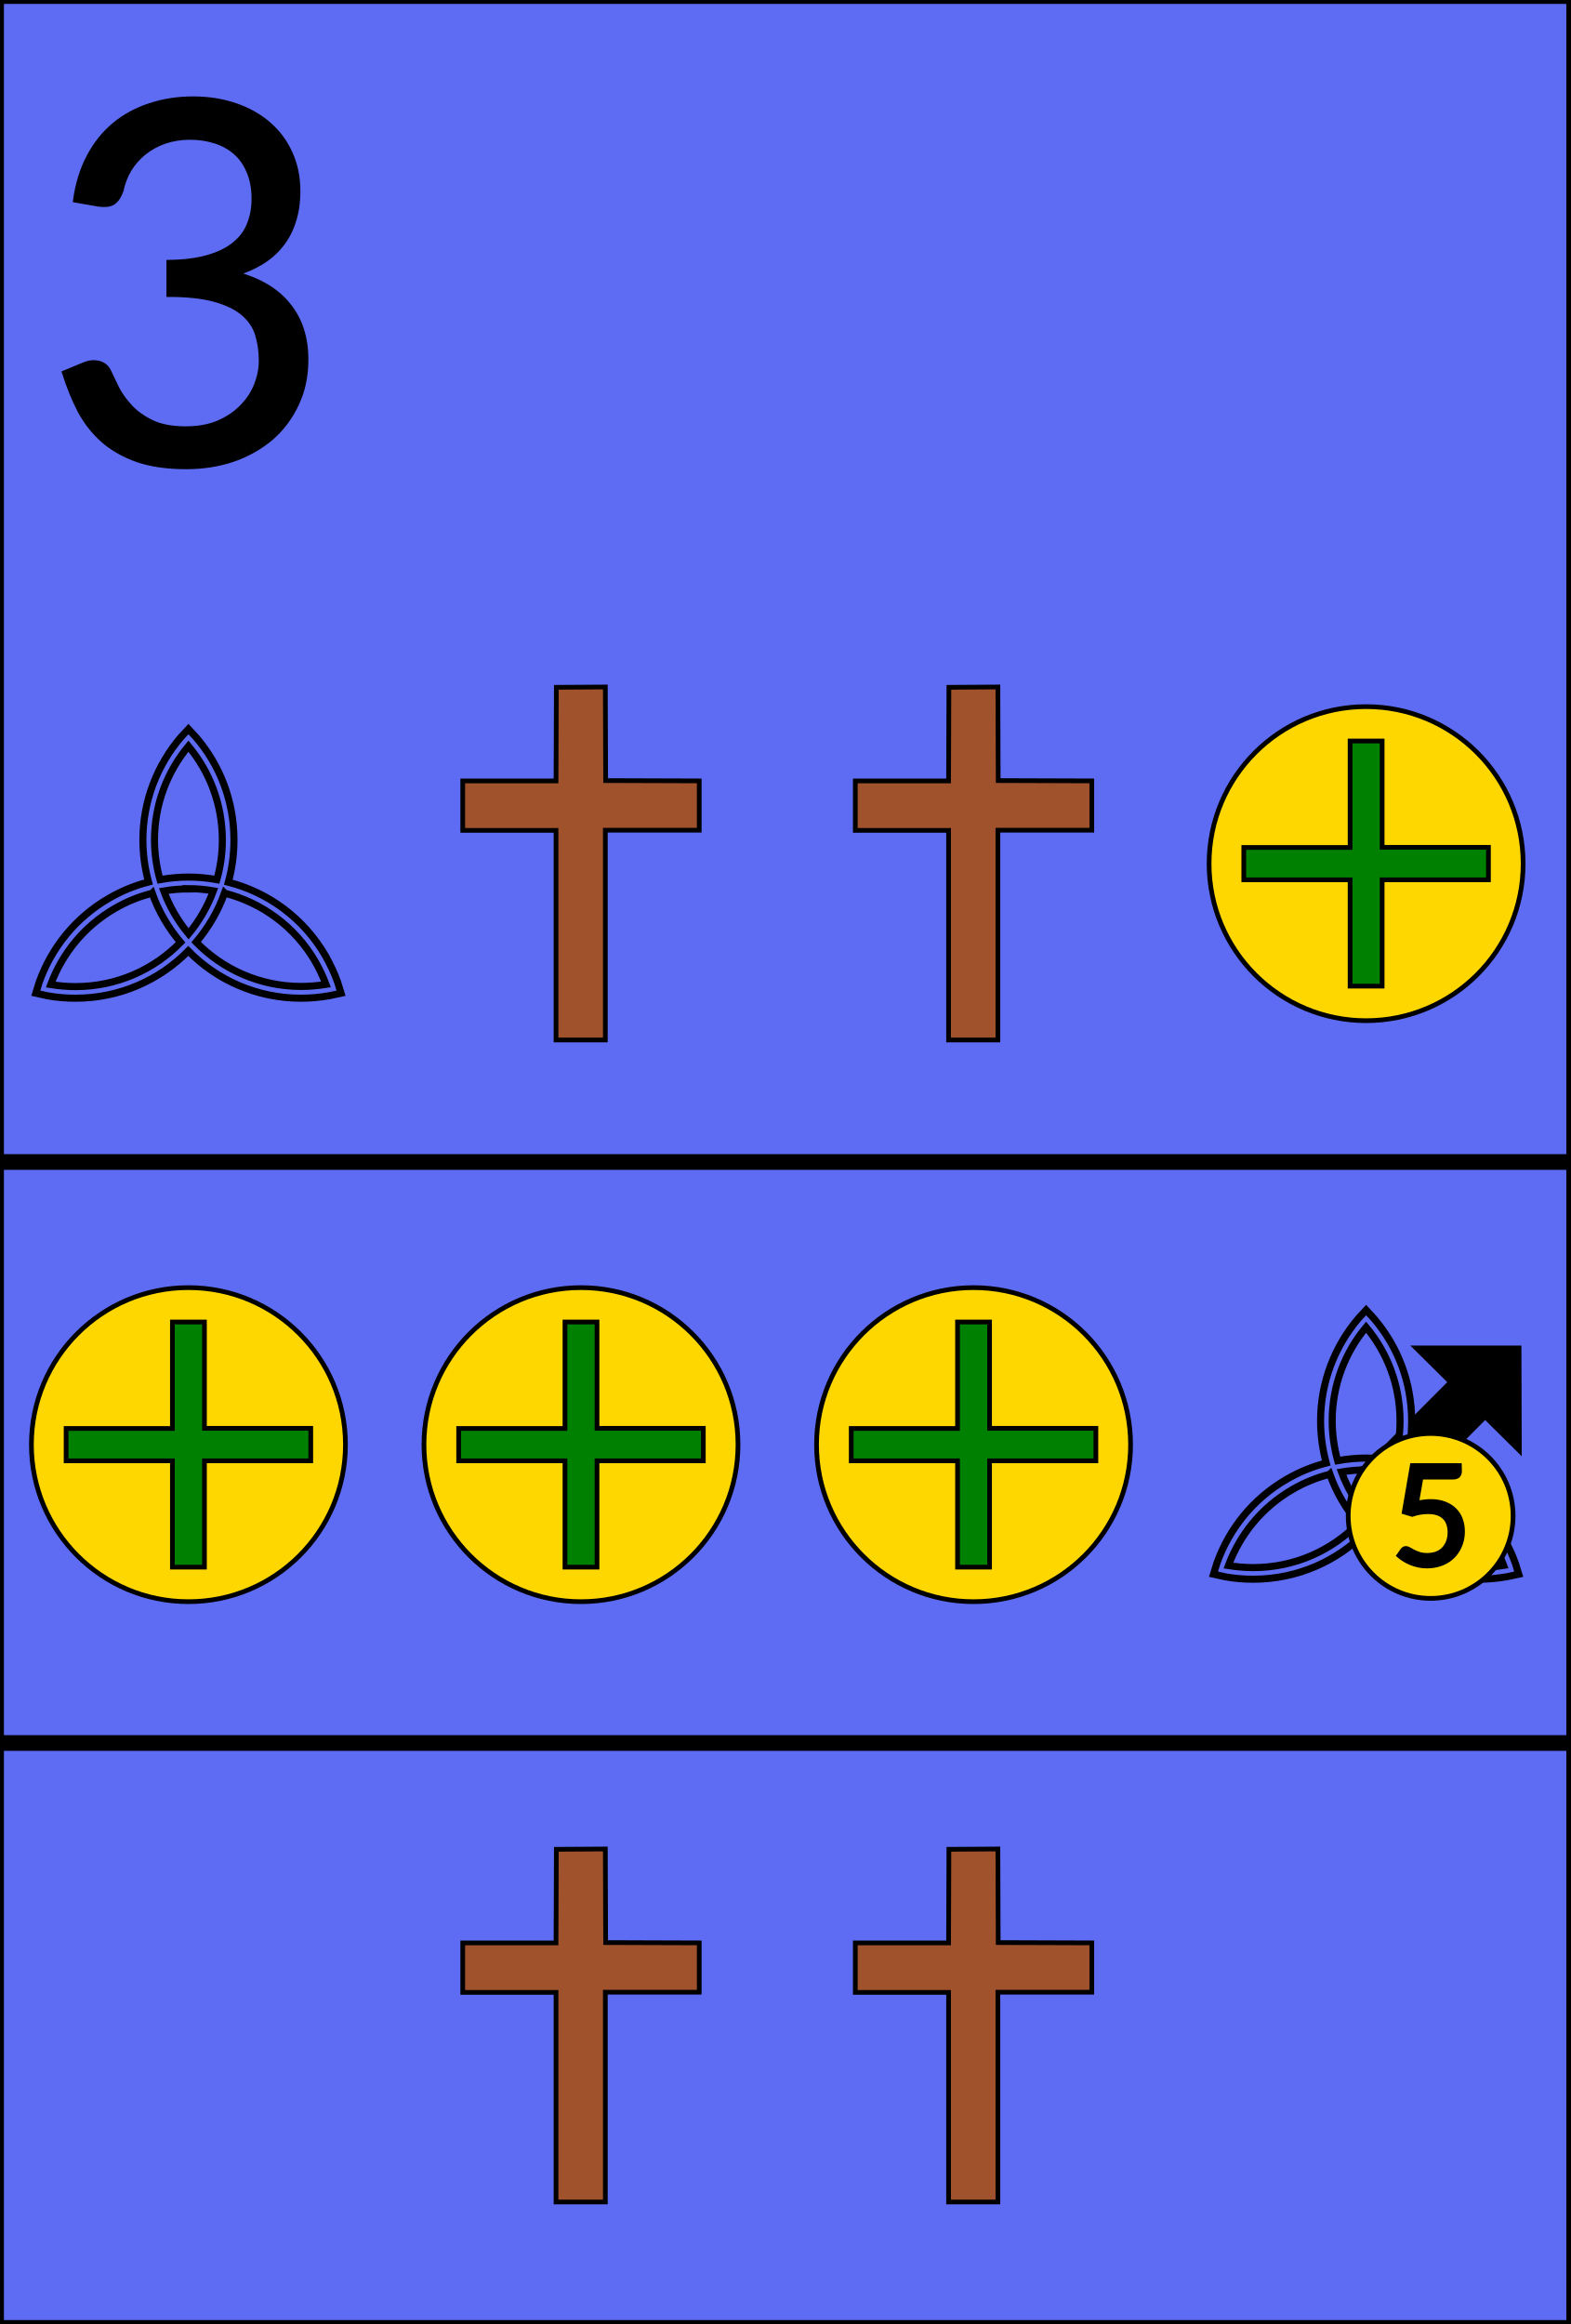
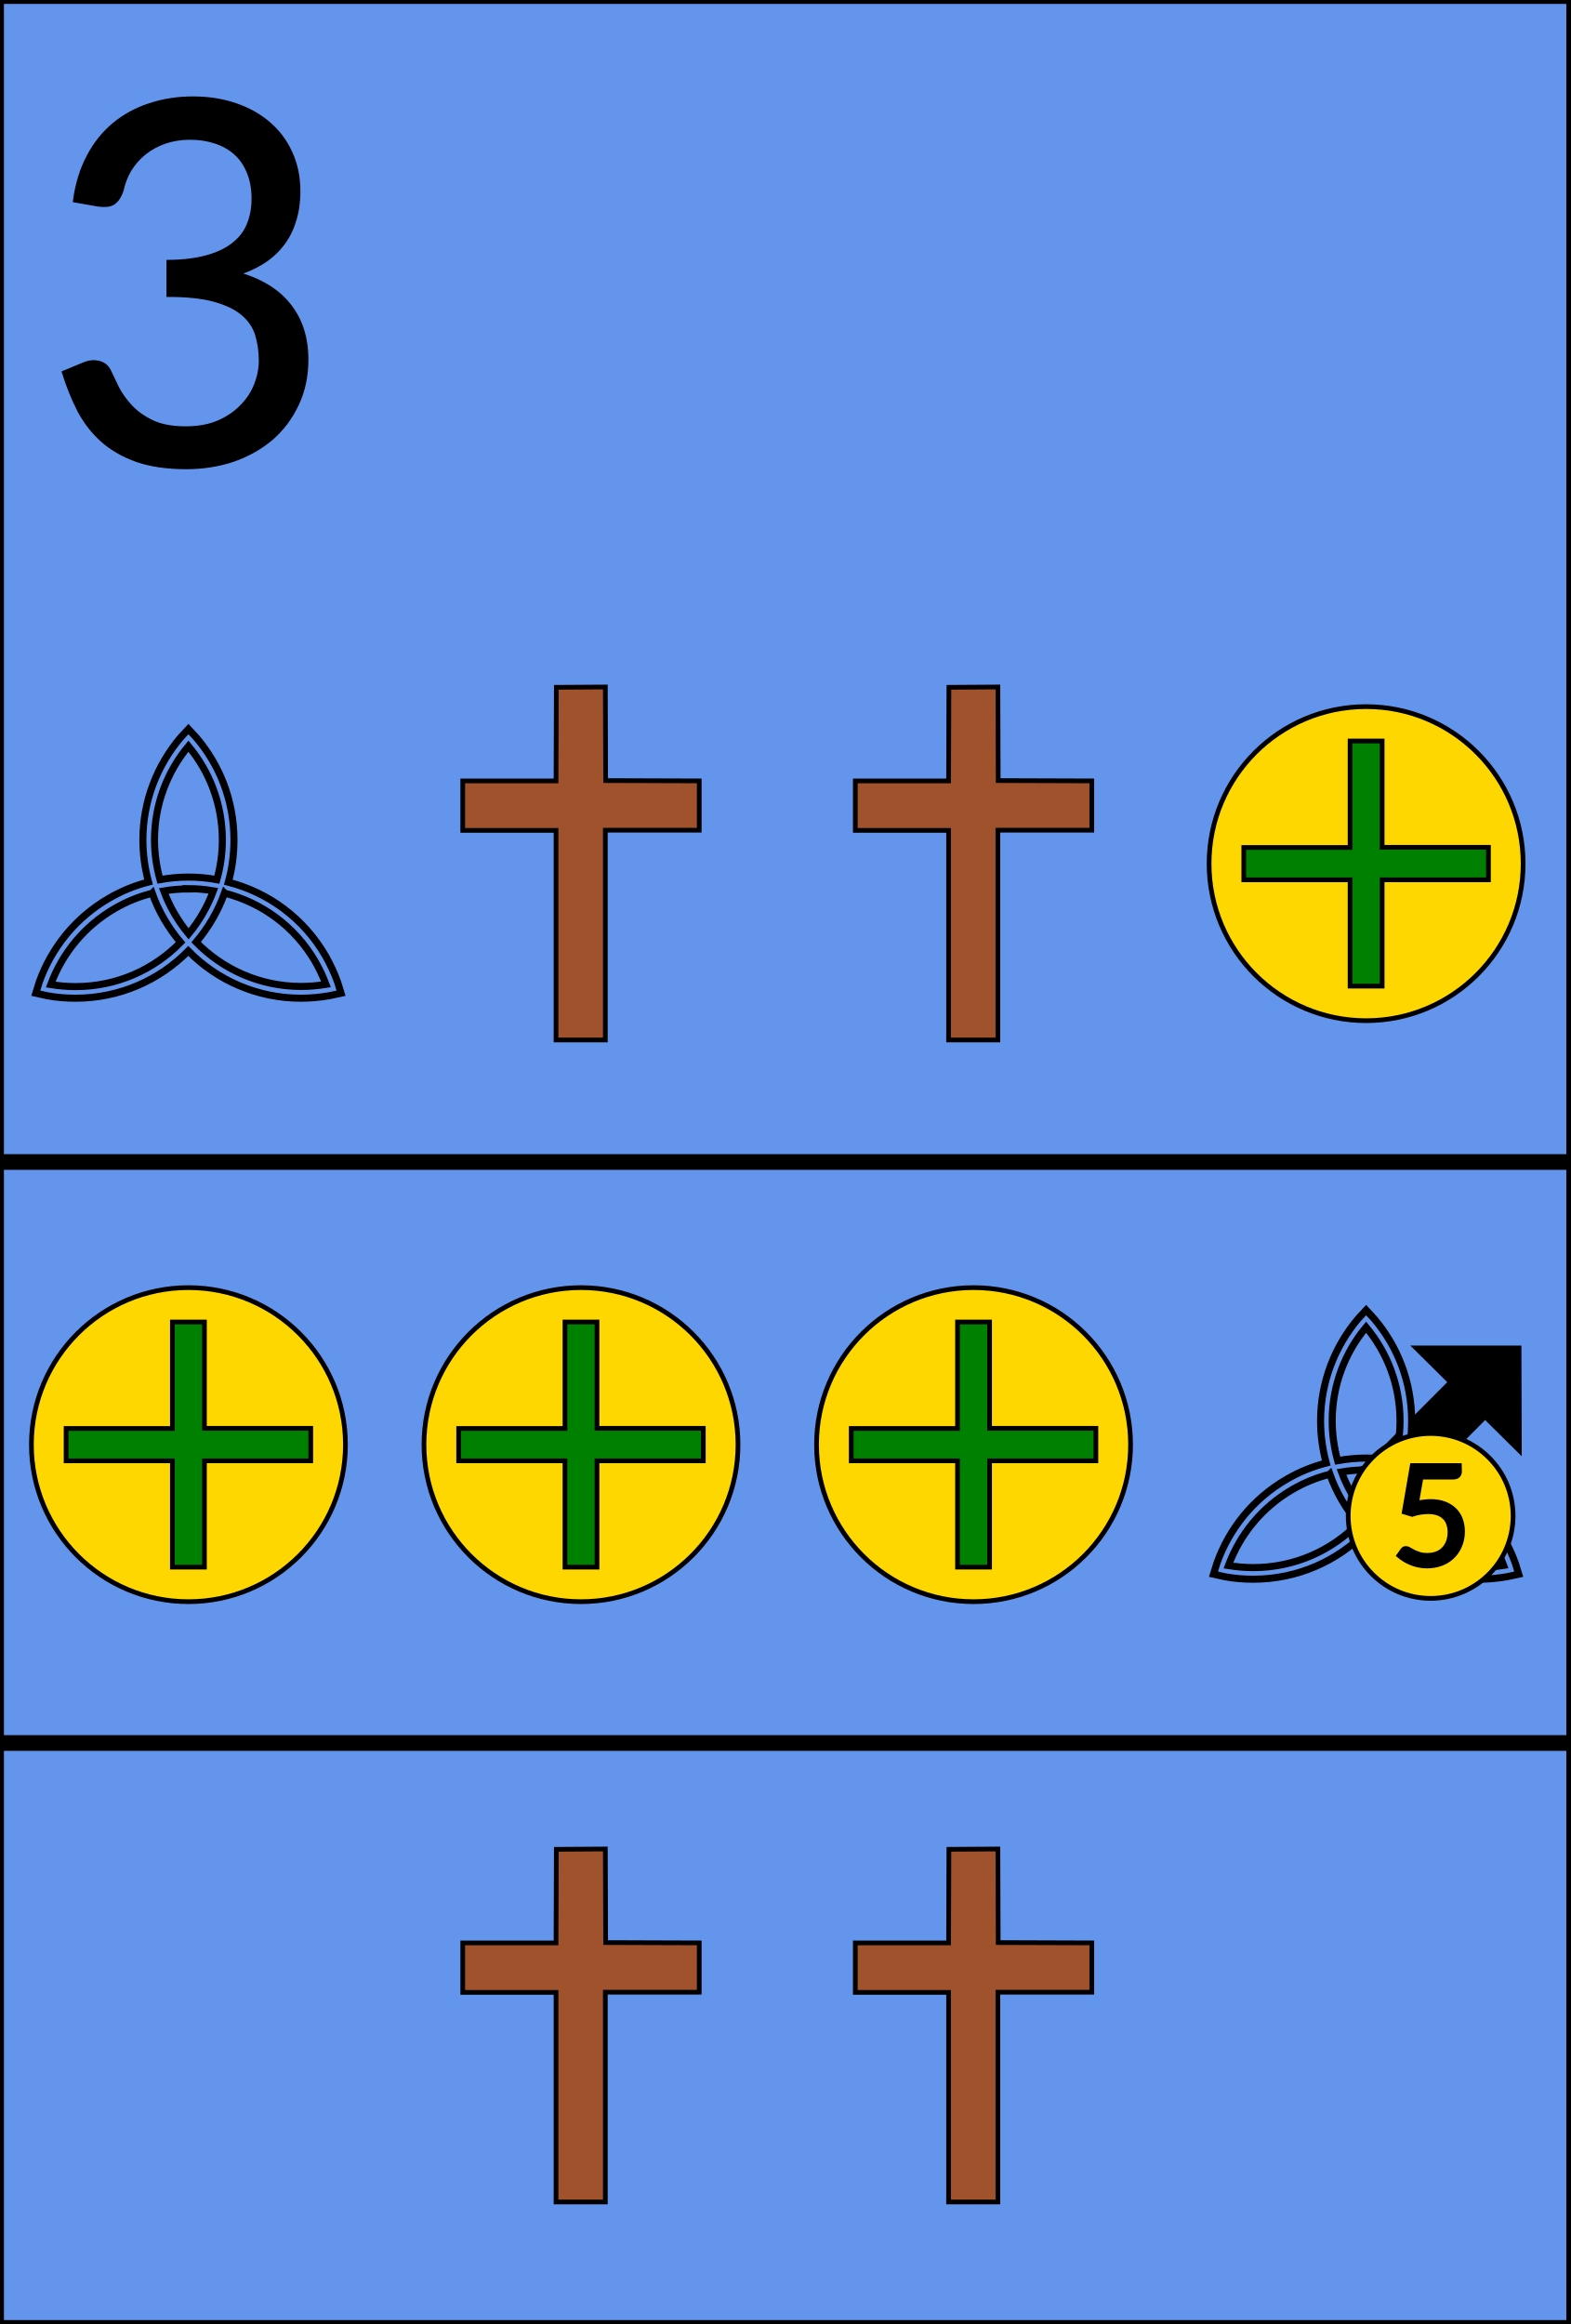
<svg xmlns="http://www.w3.org/2000/svg" height="148" width="100" viewbox="0 0 100 148">
-   <rect x="0" y="0" height="148" width="100" style="fill:#5d6cf3;stroke:#000000;stroke-width:0.5px" />
+   <rect x="0" y="0" height="148" width="100" style="fill:#6495ed;stroke:#000000;stroke-width:0.5px" />
  <line x1="0" y1="74" x2="100" y2="74" style="stroke:#000000;stroke-width:1px" />
  <line x1="0" y1="111" x2="100" y2="111" style="stroke:#000000;stroke-width:1px" />
  <g transform="translate(2,2)">
    <path d="m 10.29,4.29 q 1.46,0 2.69,0.42 1.23,0.42 2.11,1.18 0.90,0.77 1.39,1.86 0.50,1.09 0.50,2.42 0,1.09 -0.29,1.95 -0.27,0.85 -0.80,1.50 -0.51,0.64 -1.25,1.09 -0.74,0.45 -1.65,0.72 2.24,0.59 3.36,1.98 1.14,1.39 1.14,3.49 0,1.58 -0.61,2.85 -0.59,1.26 -1.63,2.16 -1.04,0.88 -2.43,1.36 -1.38,0.46 -2.96,0.46 -1.82,0 -3.12,-0.45 Q 5.44,26.82 4.54,26.02 3.65,25.22 3.07,24.13 2.50,23.02 2.10,21.74 l 1.23,-0.51 q 0.48,-0.21 0.93,-0.11 0.46,0.10 0.67,0.53 0.21,0.45 0.51,1.07 0.32,0.62 0.86,1.20 0.54,0.58 1.38,0.98 0.85,0.40 2.14,0.40 1.20,0 2.10,-0.38 0.91,-0.40 1.50,-1.02 0.61,-0.62 0.91,-1.39 0.30,-0.77 0.30,-1.52 0,-0.93 -0.24,-1.70 -0.24,-0.77 -0.90,-1.33 -0.66,-0.56 -1.81,-0.88 -1.14,-0.32 -2.93,-0.32 v -2.06 q 1.47,-0.02 2.50,-0.32 1.04,-0.30 1.68,-0.83 0.66,-0.53 0.94,-1.26 0.30,-0.74 0.30,-1.63 0,-0.99 -0.32,-1.73 -0.30,-0.74 -0.85,-1.22 -0.54,-0.48 -1.30,-0.72 -0.74,-0.24 -1.60,-0.24 -0.86,0 -1.62,0.26 -0.74,0.26 -1.31,0.72 -0.56,0.45 -0.94,1.07 Q 5.87,9.41 5.71,10.16 5.50,10.72 5.18,10.91 4.88,11.09 4.29,11.01 L 2.80,10.75 q 0.22,-1.57 0.86,-2.77 0.64,-1.22 1.62,-2.03 0.99,-0.82 2.26,-1.23 1.28,-0.43 2.75,-0.43 z" style="fill:#000000;stroke:#000000;stroke-width:0.3px" />
  </g>
  <g transform="translate(2,43)">
-     <path d="m 10.0,4.52 c 1.35,1.62 2.16,3.70 2.16,5.97 0,0.88 -0.12,1.72 -0.35,2.53 -1.19,-0.22 -2.41,-0.22 -3.62,0 -0.22,-0.80 -0.35,-1.65 -0.35,-2.53 0,-2.27 0.81,-4.35 2.16,-5.97 z m -0.02,9.07 c 0.54,0 1.08,0.05 1.61,0.14 -0.37,1.0 -0.91,1.93 -1.58,2.74 -0.67,-0.81 -1.21,-1.73 -1.58,-2.73 0.52,-0.09 1.04,-0.13 1.56,-0.13 z m -2.29,0.29 c 0.41,1.16 1.03,2.21 1.81,3.13 -1.70,1.74 -4.06,2.82 -6.69,2.82 -0.54,0 -1.07,-0.05 -1.58,-0.13 0.73,-1.97 2.13,-3.72 4.09,-4.85 0.76,-0.44 1.55,-0.76 2.36,-0.96 z m 4.62,0 c 2.35,0.60 4.47,2.11 5.78,4.38 0.27,0.47 0.49,0.95 0.67,1.43 -0.51,0.08 -1.04,0.13 -1.58,0.13 -2.62,0 -4.99,-1.08 -6.69,-2.82 0.78,-0.92 1.40,-1.98 1.81,-3.13 z m 7.41,6.37 -0.22,-0.71 c -0.20,-0.56 -0.46,-1.11 -0.76,-1.65 -1.40,-2.43 -3.67,-4.06 -6.20,-4.71 0.24,-0.86 0.36,-1.76 0.36,-2.69 0,-2.49 -0.90,-4.76 -2.40,-6.52 L 10.0,3.43 9.50,3.97 C 8.01,5.73 7.10,8.01 7.10,10.49 c 0,0.93 0.13,1.83 0.36,2.68 -0.86,0.22 -1.70,0.56 -2.51,1.03 -2.15,1.24 -3.67,3.16 -4.45,5.34 l -0.22,0.71 0.72,0.16 c 0.59,0.11 1.19,0.16 1.81,0.16 2.81,0 5.35,-1.15 7.18,-3.01 1.83,1.86 4.37,3.01 7.18,3.01 0.62,0 1.22,-0.06 1.81,-0.16 z" style="fill:#5d6cf3;stroke:#000000;stroke-width:0.45px" />
+     <path d="m 10.0,4.52 c 1.35,1.62 2.16,3.70 2.16,5.97 0,0.88 -0.12,1.72 -0.35,2.53 -1.19,-0.22 -2.41,-0.22 -3.62,0 -0.22,-0.80 -0.35,-1.65 -0.35,-2.53 0,-2.27 0.81,-4.35 2.16,-5.97 z m -0.02,9.07 c 0.54,0 1.08,0.05 1.61,0.14 -0.37,1.0 -0.91,1.93 -1.58,2.74 -0.67,-0.81 -1.21,-1.73 -1.58,-2.73 0.52,-0.09 1.04,-0.13 1.56,-0.13 z m -2.29,0.29 c 0.41,1.16 1.03,2.21 1.81,3.13 -1.70,1.74 -4.06,2.82 -6.69,2.82 -0.54,0 -1.07,-0.05 -1.58,-0.13 0.73,-1.97 2.13,-3.72 4.09,-4.85 0.76,-0.44 1.55,-0.76 2.36,-0.96 z m 4.62,0 c 2.35,0.60 4.47,2.11 5.78,4.38 0.27,0.47 0.49,0.95 0.67,1.43 -0.51,0.08 -1.04,0.13 -1.58,0.13 -2.62,0 -4.99,-1.08 -6.69,-2.82 0.78,-0.92 1.40,-1.98 1.81,-3.13 z m 7.41,6.37 -0.22,-0.71 c -0.20,-0.56 -0.46,-1.11 -0.76,-1.65 -1.40,-2.43 -3.67,-4.06 -6.20,-4.71 0.24,-0.86 0.36,-1.76 0.36,-2.69 0,-2.49 -0.90,-4.76 -2.40,-6.52 L 10.0,3.43 9.50,3.97 C 8.01,5.73 7.10,8.01 7.10,10.49 c 0,0.93 0.13,1.83 0.36,2.68 -0.86,0.22 -1.70,0.56 -2.51,1.03 -2.15,1.24 -3.67,3.16 -4.45,5.34 l -0.22,0.71 0.72,0.16 c 0.59,0.11 1.19,0.16 1.81,0.16 2.81,0 5.35,-1.15 7.18,-3.01 1.83,1.86 4.37,3.01 7.18,3.01 0.62,0 1.22,-0.06 1.81,-0.16 z" style="fill:#6495ed;stroke:#000000;stroke-width:0.45px" />
  </g>
  <g transform="translate(27,43)">
    <path d="M 8.41,16.56 V 9.88 H 5.44 2.47 V 8.30 6.73 h 2.97 2.97 l 0.01,-2.98 0.01,-2.98 1.56,-0.01 1.56,-0.01 0.01,2.98 0.01,2.98 2.98,0.01 2.98,0.01 v 1.57 1.57 h -2.99 -2.99 v 6.68 6.68 H 9.98 8.41 Z" style="fill:#a0522d;stroke:#000000;stroke-width:0.3px" />
  </g>
  <g transform="translate(52,43)">
    <path d="M 8.41,16.56 V 9.88 H 5.44 2.47 V 8.30 6.73 h 2.97 2.97 l 0.01,-2.98 0.01,-2.98 1.56,-0.01 1.56,-0.01 0.01,2.98 0.01,2.98 2.98,0.01 2.98,0.01 v 1.57 1.57 h -2.99 -2.99 v 6.68 6.68 H 9.98 8.41 Z" style="fill:#a0522d;stroke:#000000;stroke-width:0.3px" />
  </g>
  <g transform="translate(77,43)">
    <circle cx="10" cy="12" r="10" style="fill:#ffd700;stroke:#000000;stroke-width:0.3px" />
    <path d="m 11.02,4.19 v 6.77 h 6.77 v 2.07 h -6.77 v 6.77 H 8.98 V 13.03 H 2.21 V 10.97 H 8.98 V 4.19 z" style="fill:#008000;stroke:#000000;stroke-width:0.3px" />
  </g>
  <g transform="translate(2,80)">
    <circle cx="10" cy="12" r="10" style="fill:#ffd700;stroke:#000000;stroke-width:0.3px" />
    <path d="m 11.02,4.19 v 6.77 h 6.77 v 2.07 h -6.77 v 6.77 H 8.98 V 13.03 H 2.21 V 10.97 H 8.98 V 4.19 z" style="fill:#008000;stroke:#000000;stroke-width:0.3px" />
  </g>
  <g transform="translate(27,80)">
    <circle cx="10" cy="12" r="10" style="fill:#ffd700;stroke:#000000;stroke-width:0.3px" />
    <path d="m 11.02,4.19 v 6.77 h 6.77 v 2.07 h -6.77 v 6.77 H 8.98 V 13.03 H 2.21 V 10.97 H 8.98 V 4.19 z" style="fill:#008000;stroke:#000000;stroke-width:0.3px" />
  </g>
  <g transform="translate(52,80)">
    <circle cx="10" cy="12" r="10" style="fill:#ffd700;stroke:#000000;stroke-width:0.3px" />
    <path d="m 11.02,4.19 v 6.77 h 6.77 v 2.07 h -6.77 v 6.77 H 8.98 V 13.03 H 2.21 V 10.97 H 8.98 V 4.19 z" style="fill:#008000;stroke:#000000;stroke-width:0.3px" />
  </g>
  <g transform="translate(77,80)">
    <path d="m 12.65,10.76 2.73,-2.74 -1.10,-1.09 -1.10,-1.09 3.28,0 3.28,0 0.01,3.27 0.01,3.27 -1.09,-1.08 -1.09,-1.08 -2.72,2.74 -2.72,2.74 -0.63,-0.62 c -0.35,-0.34 -0.84,-0.83 -1.10,-1.08 L 9.92,13.51 z" style="fill:#000000;stroke:#000000;stroke-width:0.3px" />
-     <path d="m 10.0,4.52 c 1.35,1.62 2.16,3.70 2.16,5.97 0,0.88 -0.12,1.72 -0.35,2.53 -1.19,-0.22 -2.41,-0.22 -3.62,0 -0.22,-0.80 -0.35,-1.65 -0.35,-2.53 0,-2.27 0.81,-4.35 2.16,-5.97 z m -0.02,9.07 c 0.54,0 1.08,0.05 1.61,0.14 -0.37,1.0 -0.91,1.93 -1.58,2.74 -0.67,-0.81 -1.21,-1.73 -1.58,-2.73 0.52,-0.09 1.04,-0.13 1.56,-0.13 z m -2.29,0.29 c 0.41,1.16 1.03,2.21 1.81,3.13 -1.70,1.74 -4.06,2.82 -6.69,2.82 -0.54,0 -1.07,-0.05 -1.58,-0.13 0.73,-1.97 2.13,-3.72 4.09,-4.85 0.76,-0.44 1.55,-0.76 2.36,-0.96 z m 4.62,0 c 2.35,0.60 4.47,2.11 5.78,4.38 0.27,0.47 0.49,0.95 0.67,1.43 -0.51,0.08 -1.04,0.13 -1.58,0.13 -2.62,0 -4.99,-1.08 -6.69,-2.82 0.78,-0.92 1.40,-1.98 1.81,-3.13 z m 7.41,6.37 -0.22,-0.71 c -0.20,-0.56 -0.46,-1.11 -0.76,-1.65 -1.40,-2.43 -3.67,-4.06 -6.20,-4.71 0.24,-0.86 0.36,-1.76 0.36,-2.69 0,-2.49 -0.90,-4.76 -2.40,-6.52 L 10.0,3.43 9.50,3.97 C 8.01,5.73 7.10,8.01 7.10,10.49 c 0,0.93 0.13,1.83 0.36,2.68 -0.86,0.22 -1.70,0.56 -2.51,1.03 -2.15,1.24 -3.67,3.16 -4.45,5.34 l -0.22,0.71 0.72,0.16 c 0.59,0.11 1.19,0.16 1.81,0.16 2.81,0 5.35,-1.15 7.18,-3.01 1.83,1.86 4.37,3.01 7.18,3.01 0.62,0 1.22,-0.06 1.81,-0.16 z" style="fill:#5d6cf3;stroke:#000000;stroke-width:0.45px" />
+     <path d="m 10.0,4.52 c 1.35,1.62 2.16,3.70 2.16,5.97 0,0.88 -0.12,1.72 -0.35,2.53 -1.19,-0.22 -2.41,-0.22 -3.62,0 -0.22,-0.80 -0.35,-1.65 -0.35,-2.53 0,-2.27 0.81,-4.35 2.16,-5.97 z m -0.02,9.07 c 0.54,0 1.08,0.05 1.61,0.14 -0.37,1.0 -0.91,1.93 -1.58,2.74 -0.67,-0.81 -1.21,-1.73 -1.58,-2.73 0.52,-0.09 1.04,-0.13 1.56,-0.13 z m -2.29,0.29 c 0.41,1.16 1.03,2.21 1.81,3.13 -1.70,1.74 -4.06,2.82 -6.69,2.82 -0.54,0 -1.07,-0.05 -1.58,-0.13 0.73,-1.97 2.13,-3.72 4.09,-4.85 0.76,-0.44 1.55,-0.76 2.36,-0.96 z m 4.62,0 c 2.35,0.60 4.47,2.11 5.78,4.38 0.27,0.47 0.49,0.95 0.67,1.43 -0.51,0.08 -1.04,0.13 -1.58,0.13 -2.62,0 -4.99,-1.08 -6.69,-2.82 0.78,-0.92 1.40,-1.98 1.81,-3.13 z m 7.41,6.37 -0.22,-0.71 c -0.20,-0.56 -0.46,-1.11 -0.76,-1.65 -1.40,-2.43 -3.67,-4.06 -6.20,-4.71 0.24,-0.86 0.36,-1.76 0.36,-2.69 0,-2.49 -0.90,-4.76 -2.40,-6.52 L 10.0,3.43 9.50,3.97 C 8.01,5.73 7.10,8.01 7.10,10.49 c 0,0.93 0.13,1.83 0.36,2.68 -0.86,0.22 -1.70,0.56 -2.51,1.03 -2.15,1.24 -3.67,3.16 -4.45,5.34 l -0.22,0.71 0.72,0.16 c 0.59,0.11 1.19,0.16 1.81,0.16 2.81,0 5.35,-1.15 7.18,-3.01 1.83,1.86 4.37,3.01 7.18,3.01 0.62,0 1.22,-0.06 1.81,-0.16 z" style="fill:#6495ed;stroke:#000000;stroke-width:0.45px" />
    <circle cx="14.11" cy="16.54" r="5.25" style="fill:#ffd700;stroke:#000000;stroke-width:0.3px" />
    <path d="m 15.95,13.69 q 0,0.17 -0.10,0.28 -0.10,0.10 -0.35,0.10 H 13.50 l -0.29,1.66 q 0.25,-0.06 0.47,-0.08 0.23,-0.03 0.44,-0.03 0.49,0 0.88,0.15 0.38,0.15 0.63,0.40 0.26,0.26 0.38,0.60 0.13,0.35 0.13,0.76 0,0.50 -0.18,0.91 -0.17,0.41 -0.48,0.70 -0.30,0.29 -0.72,0.44 -0.41,0.15 -0.90,0.15 -0.28,0 -0.54,-0.06 -0.25,-0.05 -0.48,-0.15 -0.22,-0.09 -0.41,-0.21 -0.19,-0.12 -0.34,-0.25 l 0.24,-0.34 q 0.08,-0.11 0.21,-0.11 0.09,0 0.20,0.07 0.11,0.07 0.27,0.15 0.16,0.08 0.37,0.15 0.22,0.07 0.51,0.07 0.33,0 0.60,-0.10 0.27,-0.10 0.46,-0.30 0.19,-0.20 0.29,-0.47 0.10,-0.27 0.10,-0.61 0,-0.30 -0.09,-0.54 -0.08,-0.24 -0.26,-0.41 -0.17,-0.17 -0.43,-0.26 -0.26,-0.09 -0.61,-0.09 -0.24,0 -0.50,0.04 -0.26,0.04 -0.52,0.13 l -0.50,-0.15 0.51,-2.96 h 3.00 z" style="fill:#000000;stroke:#000000;stroke-width:0.3px" />
  </g>
  <g transform="translate(27,117)">
    <path d="M 8.41,16.56 V 9.88 H 5.44 2.47 V 8.30 6.73 h 2.97 2.97 l 0.01,-2.98 0.01,-2.98 1.56,-0.01 1.56,-0.01 0.01,2.98 0.01,2.98 2.98,0.01 2.98,0.01 v 1.57 1.57 h -2.99 -2.99 v 6.68 6.68 H 9.98 8.41 Z" style="fill:#a0522d;stroke:#000000;stroke-width:0.3px" />
  </g>
  <g transform="translate(52,117)">
    <path d="M 8.41,16.56 V 9.88 H 5.44 2.47 V 8.30 6.73 h 2.97 2.97 l 0.01,-2.98 0.01,-2.98 1.56,-0.01 1.56,-0.01 0.01,2.98 0.01,2.98 2.98,0.01 2.98,0.01 v 1.57 1.57 h -2.99 -2.99 v 6.68 6.68 H 9.98 8.41 Z" style="fill:#a0522d;stroke:#000000;stroke-width:0.3px" />
  </g>
</svg>
